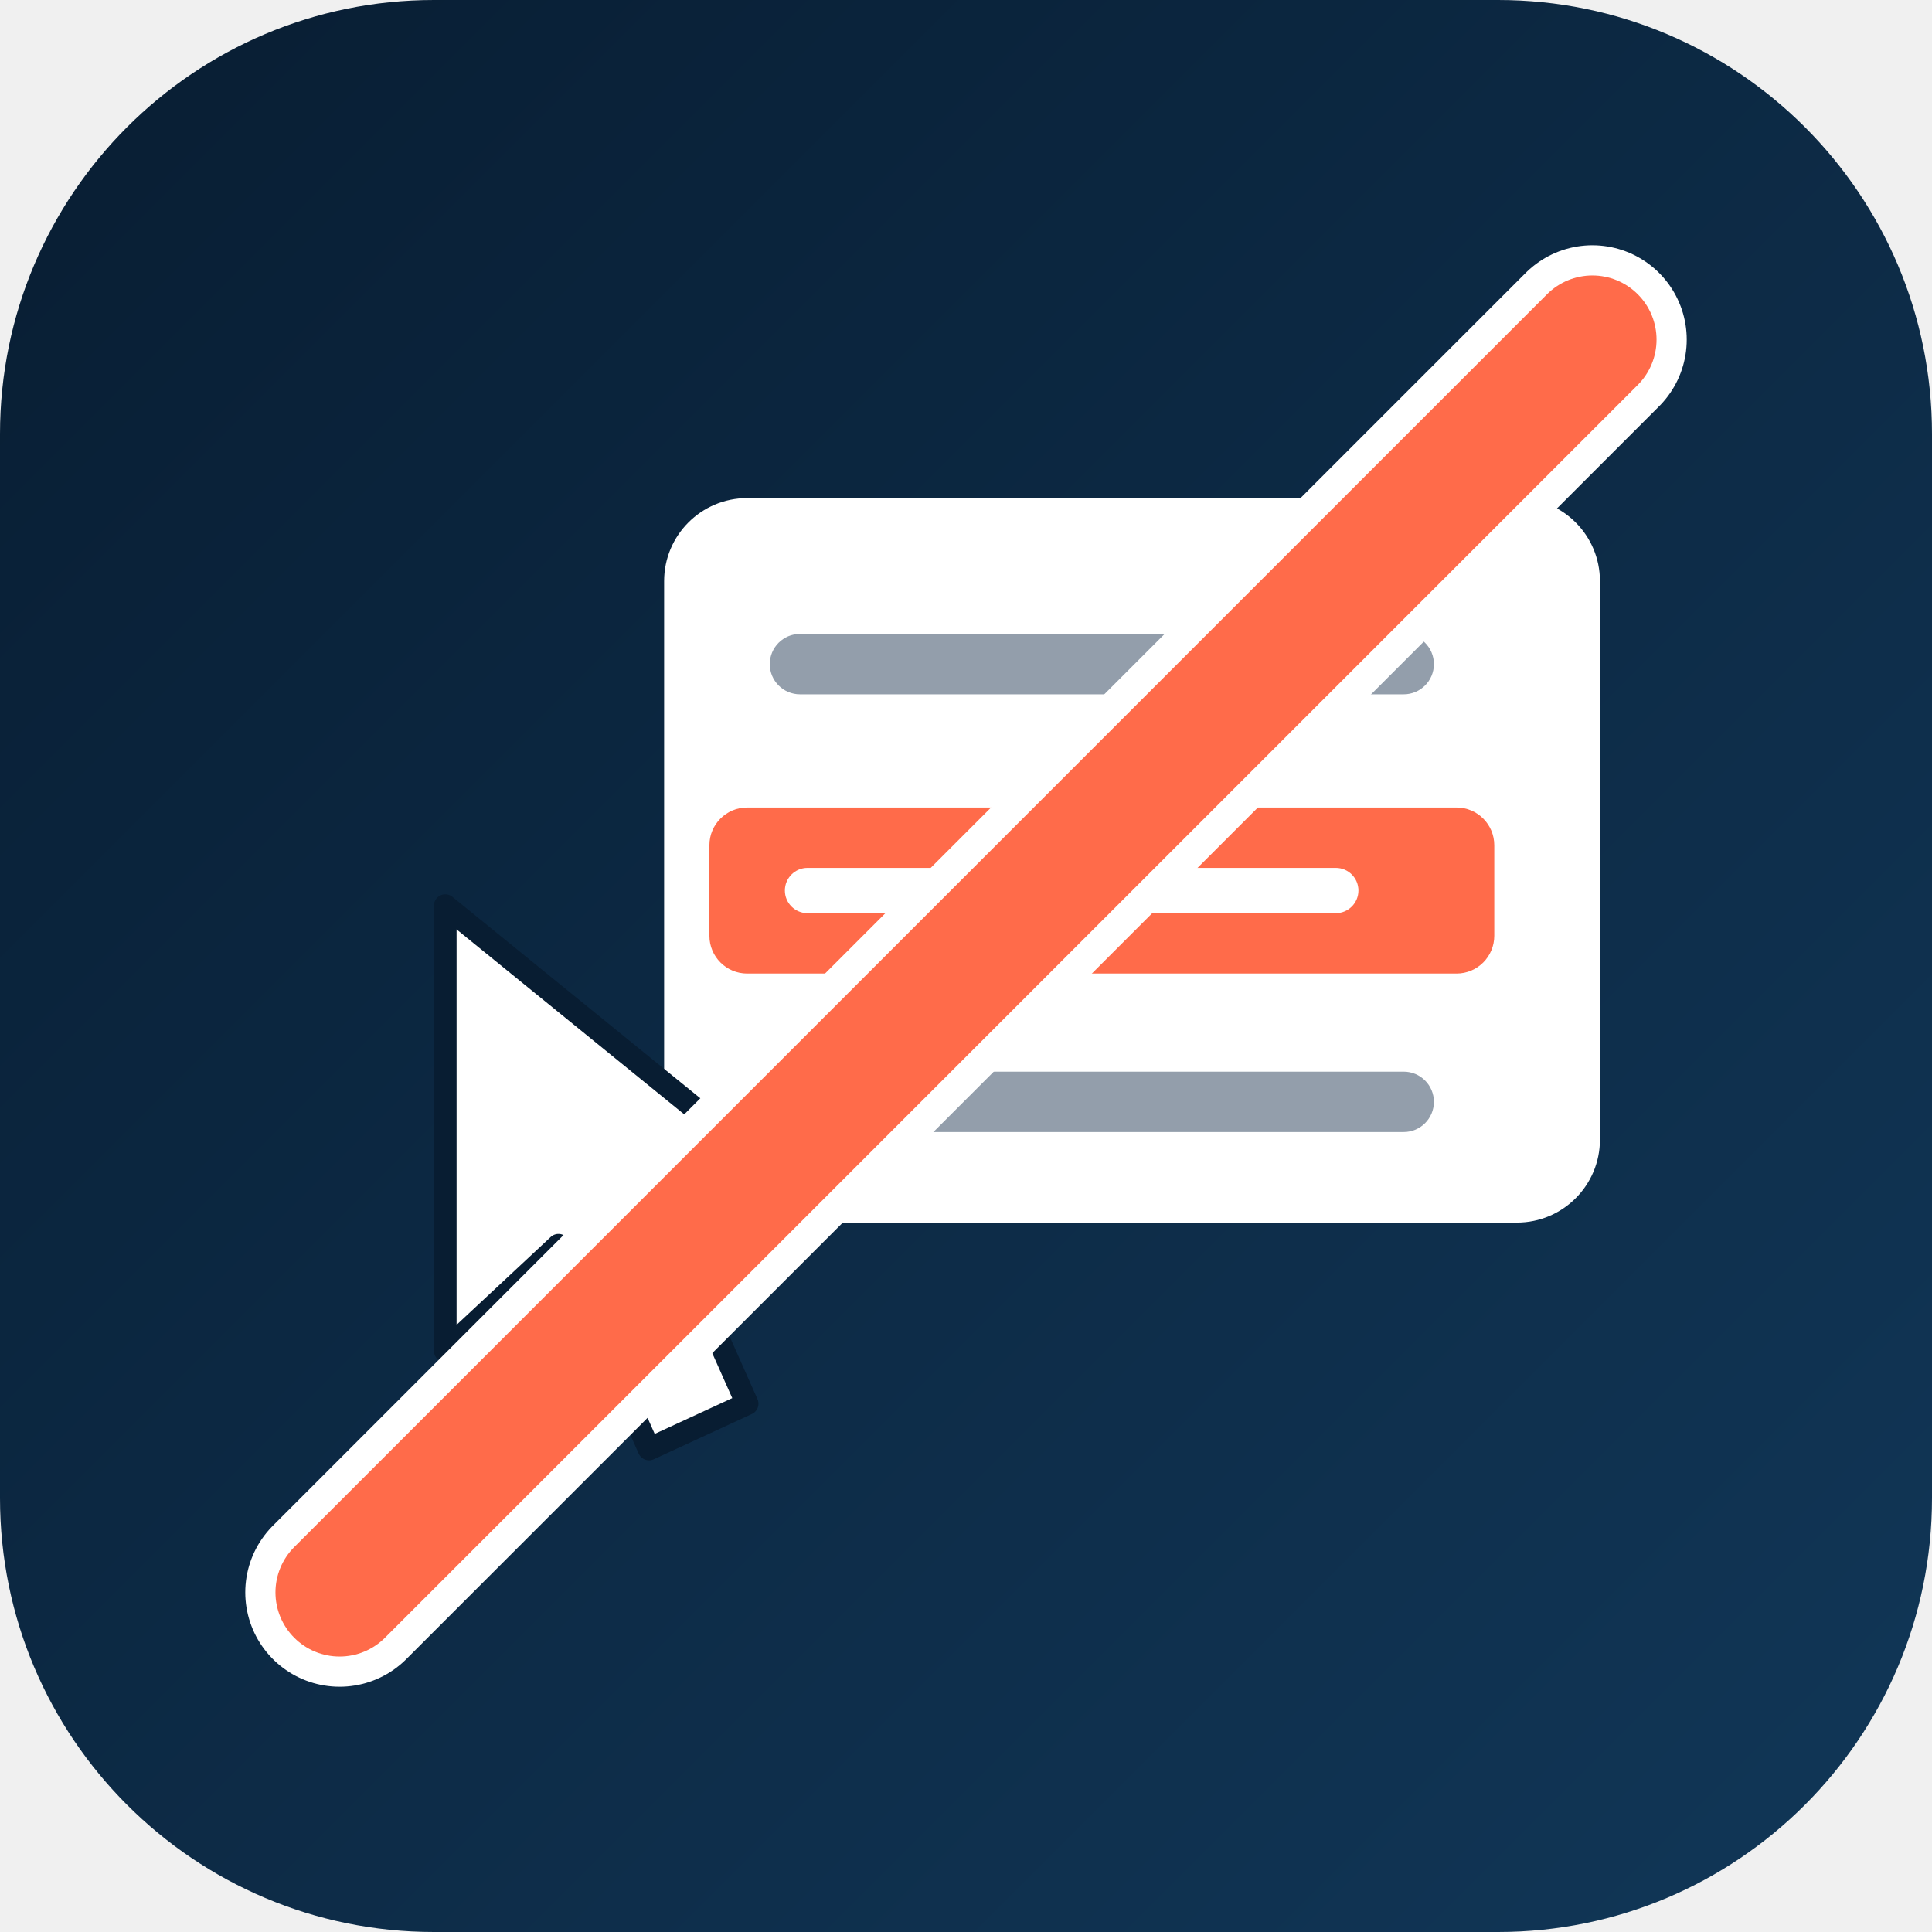
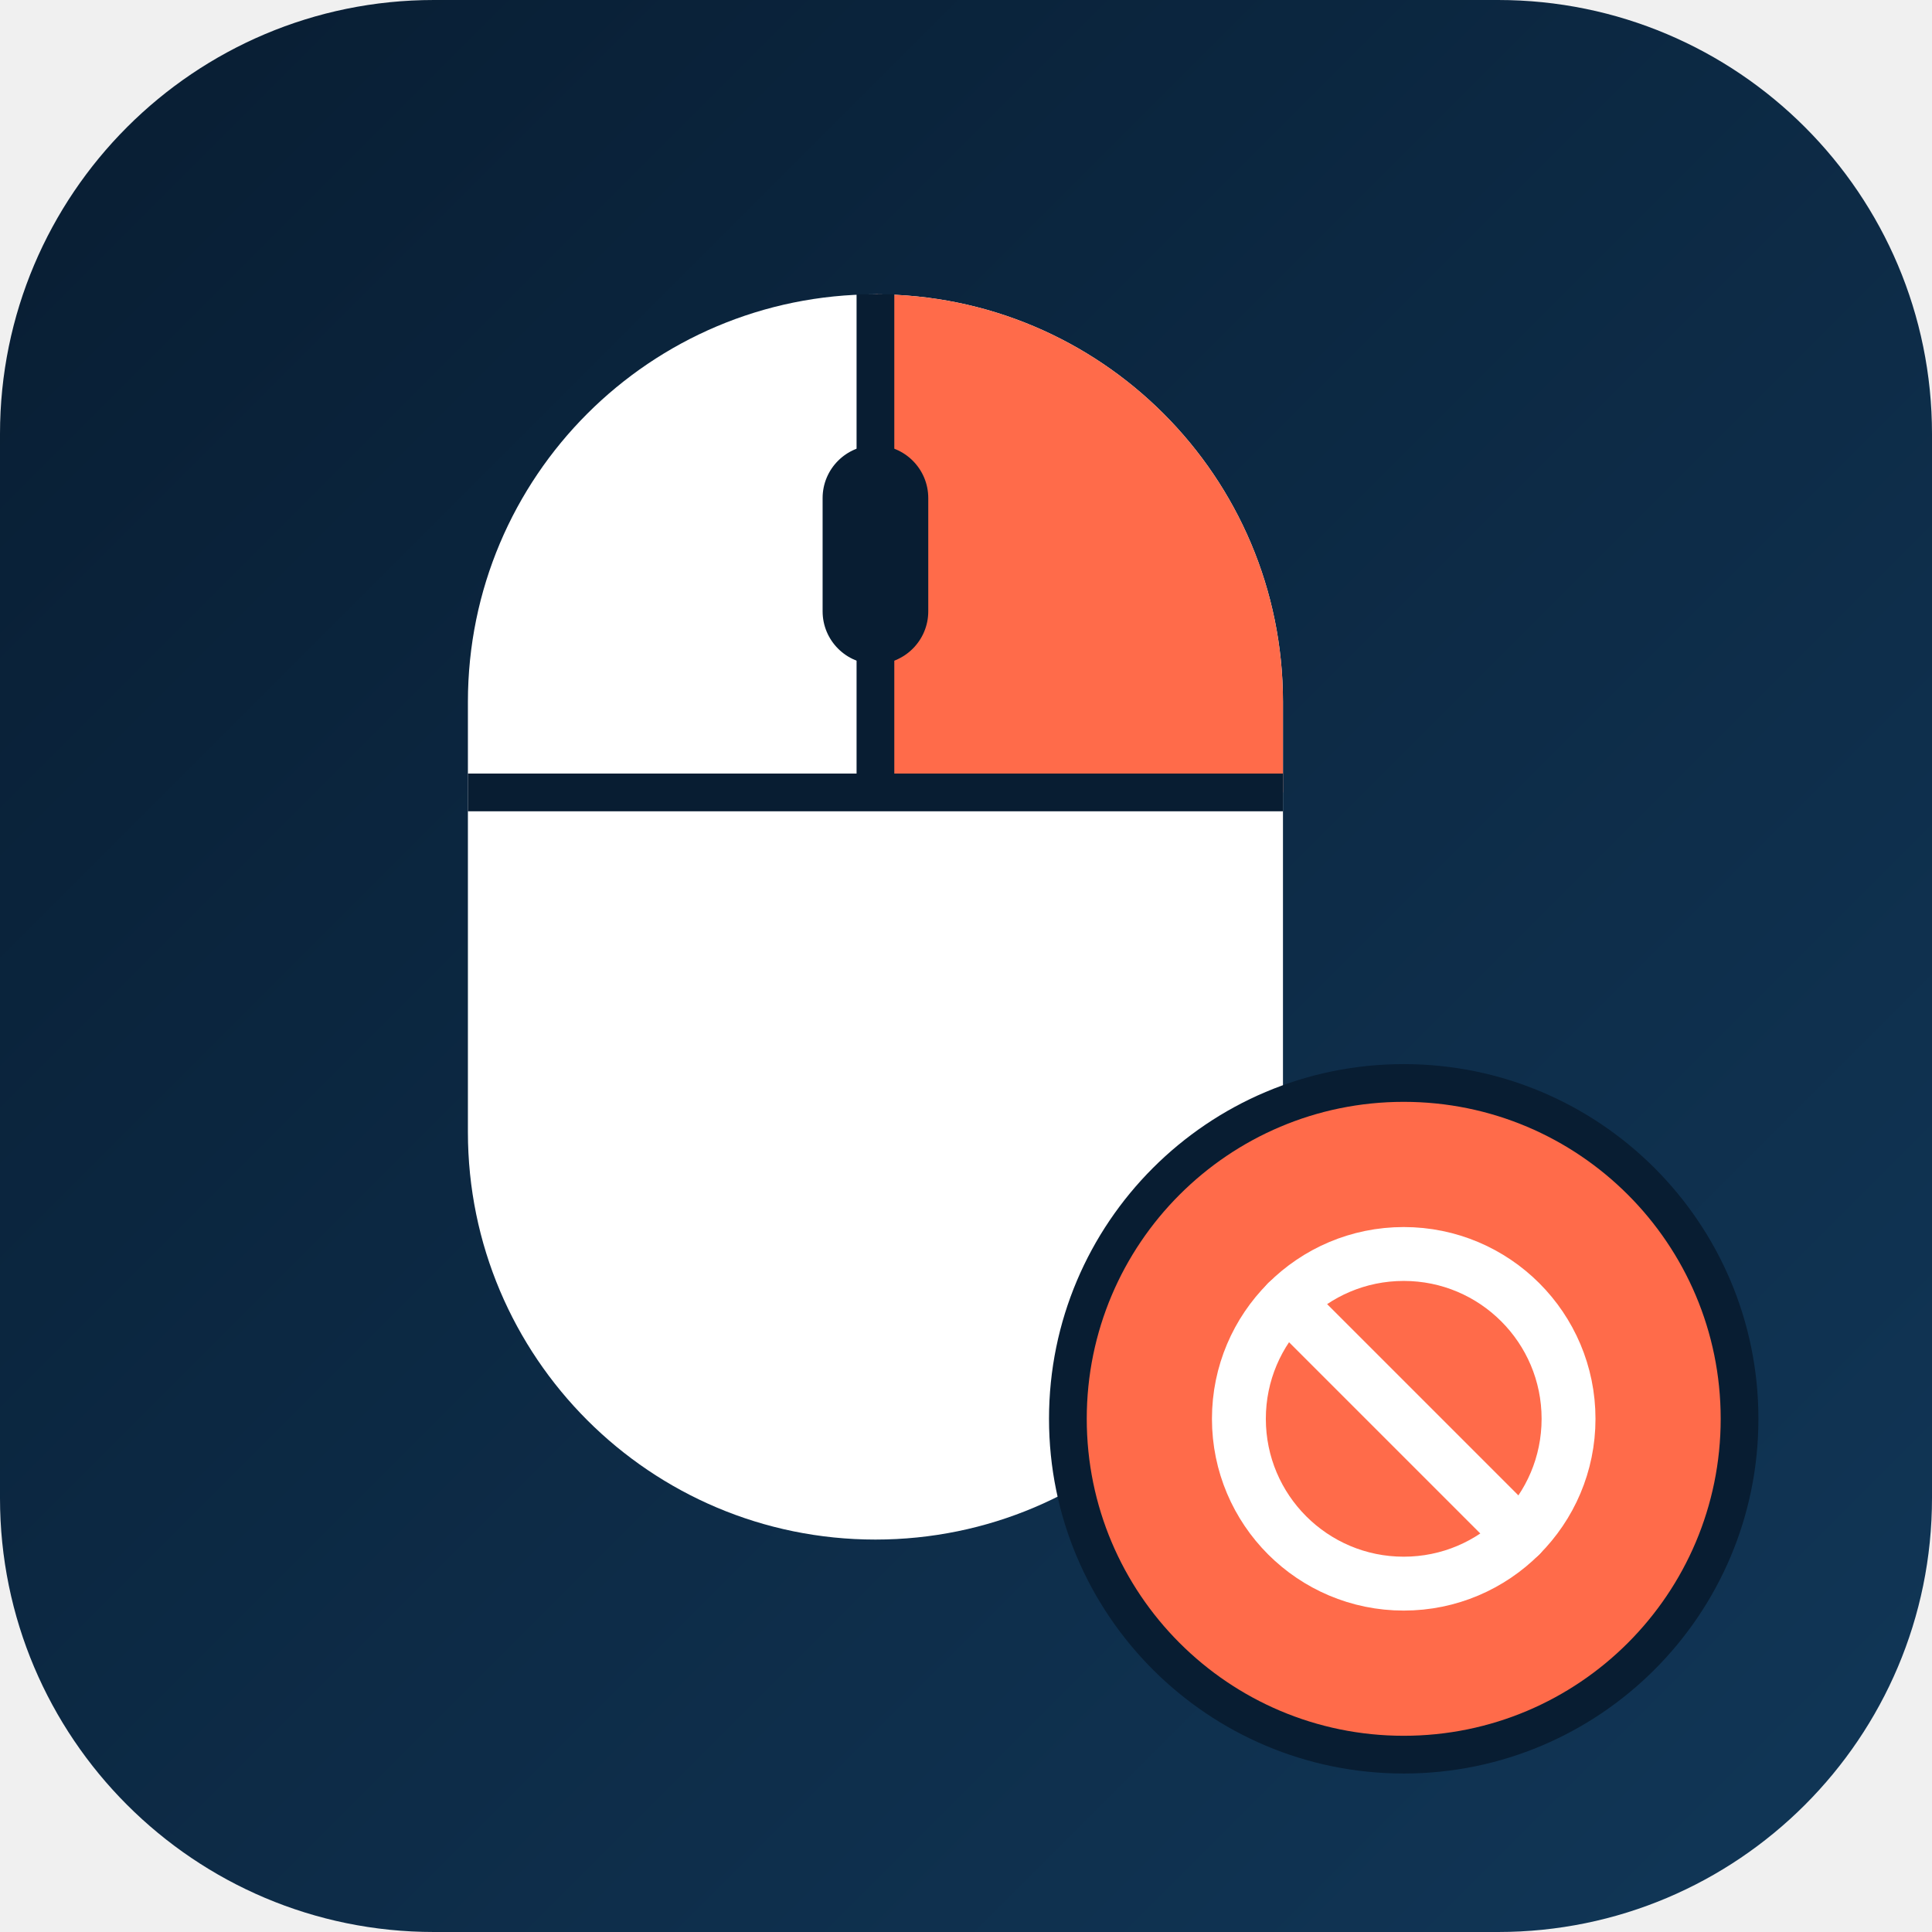
<svg xmlns="http://www.w3.org/2000/svg" width="512" height="512" viewBox="0 0 512 512">
  <defs>
-     <linearGradient id="bgGrad" x1="0%" y1="0%" x2="100%" y2="100%">
+     <linearGradient id="bg" x1="0%" y1="0%" x2="100%" y2="100%">
      <stop offset="0%" stop-color="#081D32" />
      <stop offset="100%" stop-color="#113758" />
    </linearGradient>
  </defs>
-   <rect x="0" y="0" width="512" height="512" rx="115" ry="115" fill="url(#bgGrad)" />
-   <rect x="176" y="132" width="248" height="192" rx="22" ry="22" fill="#FFFFFF" />
-   <rect x="204" y="168" width="176" height="16" rx="8" fill="#3A4E66" opacity="0.55" />
-   <rect x="188" y="214" width="208" height="44" rx="10" fill="#FF6B4A" />
-   <rect x="208" y="230" width="152" height="12" rx="6" fill="#FFFFFF" />
-   <rect x="204" y="284" width="176" height="16" rx="8" fill="#3A4E66" opacity="0.55" />
-   <path d="M 118 240            L 118 358            L 148 330            L 172 384            L 198 372            L 174 318            L 214 318            Z" fill="#FFFFFF" stroke="#081D32" stroke-width="6" stroke-linejoin="round" />
-   <line x1="90" y1="422" x2="422" y2="90" stroke="#FFFFFF" stroke-width="50" stroke-linecap="round" />
-   <line x1="90" y1="422" x2="422" y2="90" stroke="#FF6B4A" stroke-width="34" stroke-linecap="round" />
+   <rect x="0" y="0" width="512" height="512" rx="115" ry="115" fill="url(#bg)" />
+   <defs>
+     <clipPath id="body">
+       <rect x="124" y="78" width="216" height="330" rx="108.0" />
+     </clipPath>
+   </defs>
+   <rect x="124" y="78" width="216" height="330" rx="108.0" fill="#FFFFFF" />
+   <rect x="232.0" y="78" width="108.0" height="132" fill="#FF6B4A" clip-path="url(#body)" />
+   <line x1="232.0" y1="78" x2="232.0" y2="210" stroke="#081D32" stroke-width="10" />
+   <line x1="124" y1="210" x2="340" y2="210" stroke="#081D32" stroke-width="10" />
+   <rect x="218.0" y="118" width="28" height="58" rx="14" fill="#081D32" />
+   <circle cx="372" cy="376" r="94" fill="#081D32" />
+   <circle cx="372" cy="376" r="84" fill="#FF6B4A" />
+   <circle cx="372" cy="376" r="43.68" fill="none" stroke="#FFFFFF" stroke-width="14.28" />
+   <line x1="341.11" y1="345.11" x2="402.89" y2="406.89" stroke="#FFFFFF" stroke-width="14.28" stroke-linecap="round" />
</svg>
